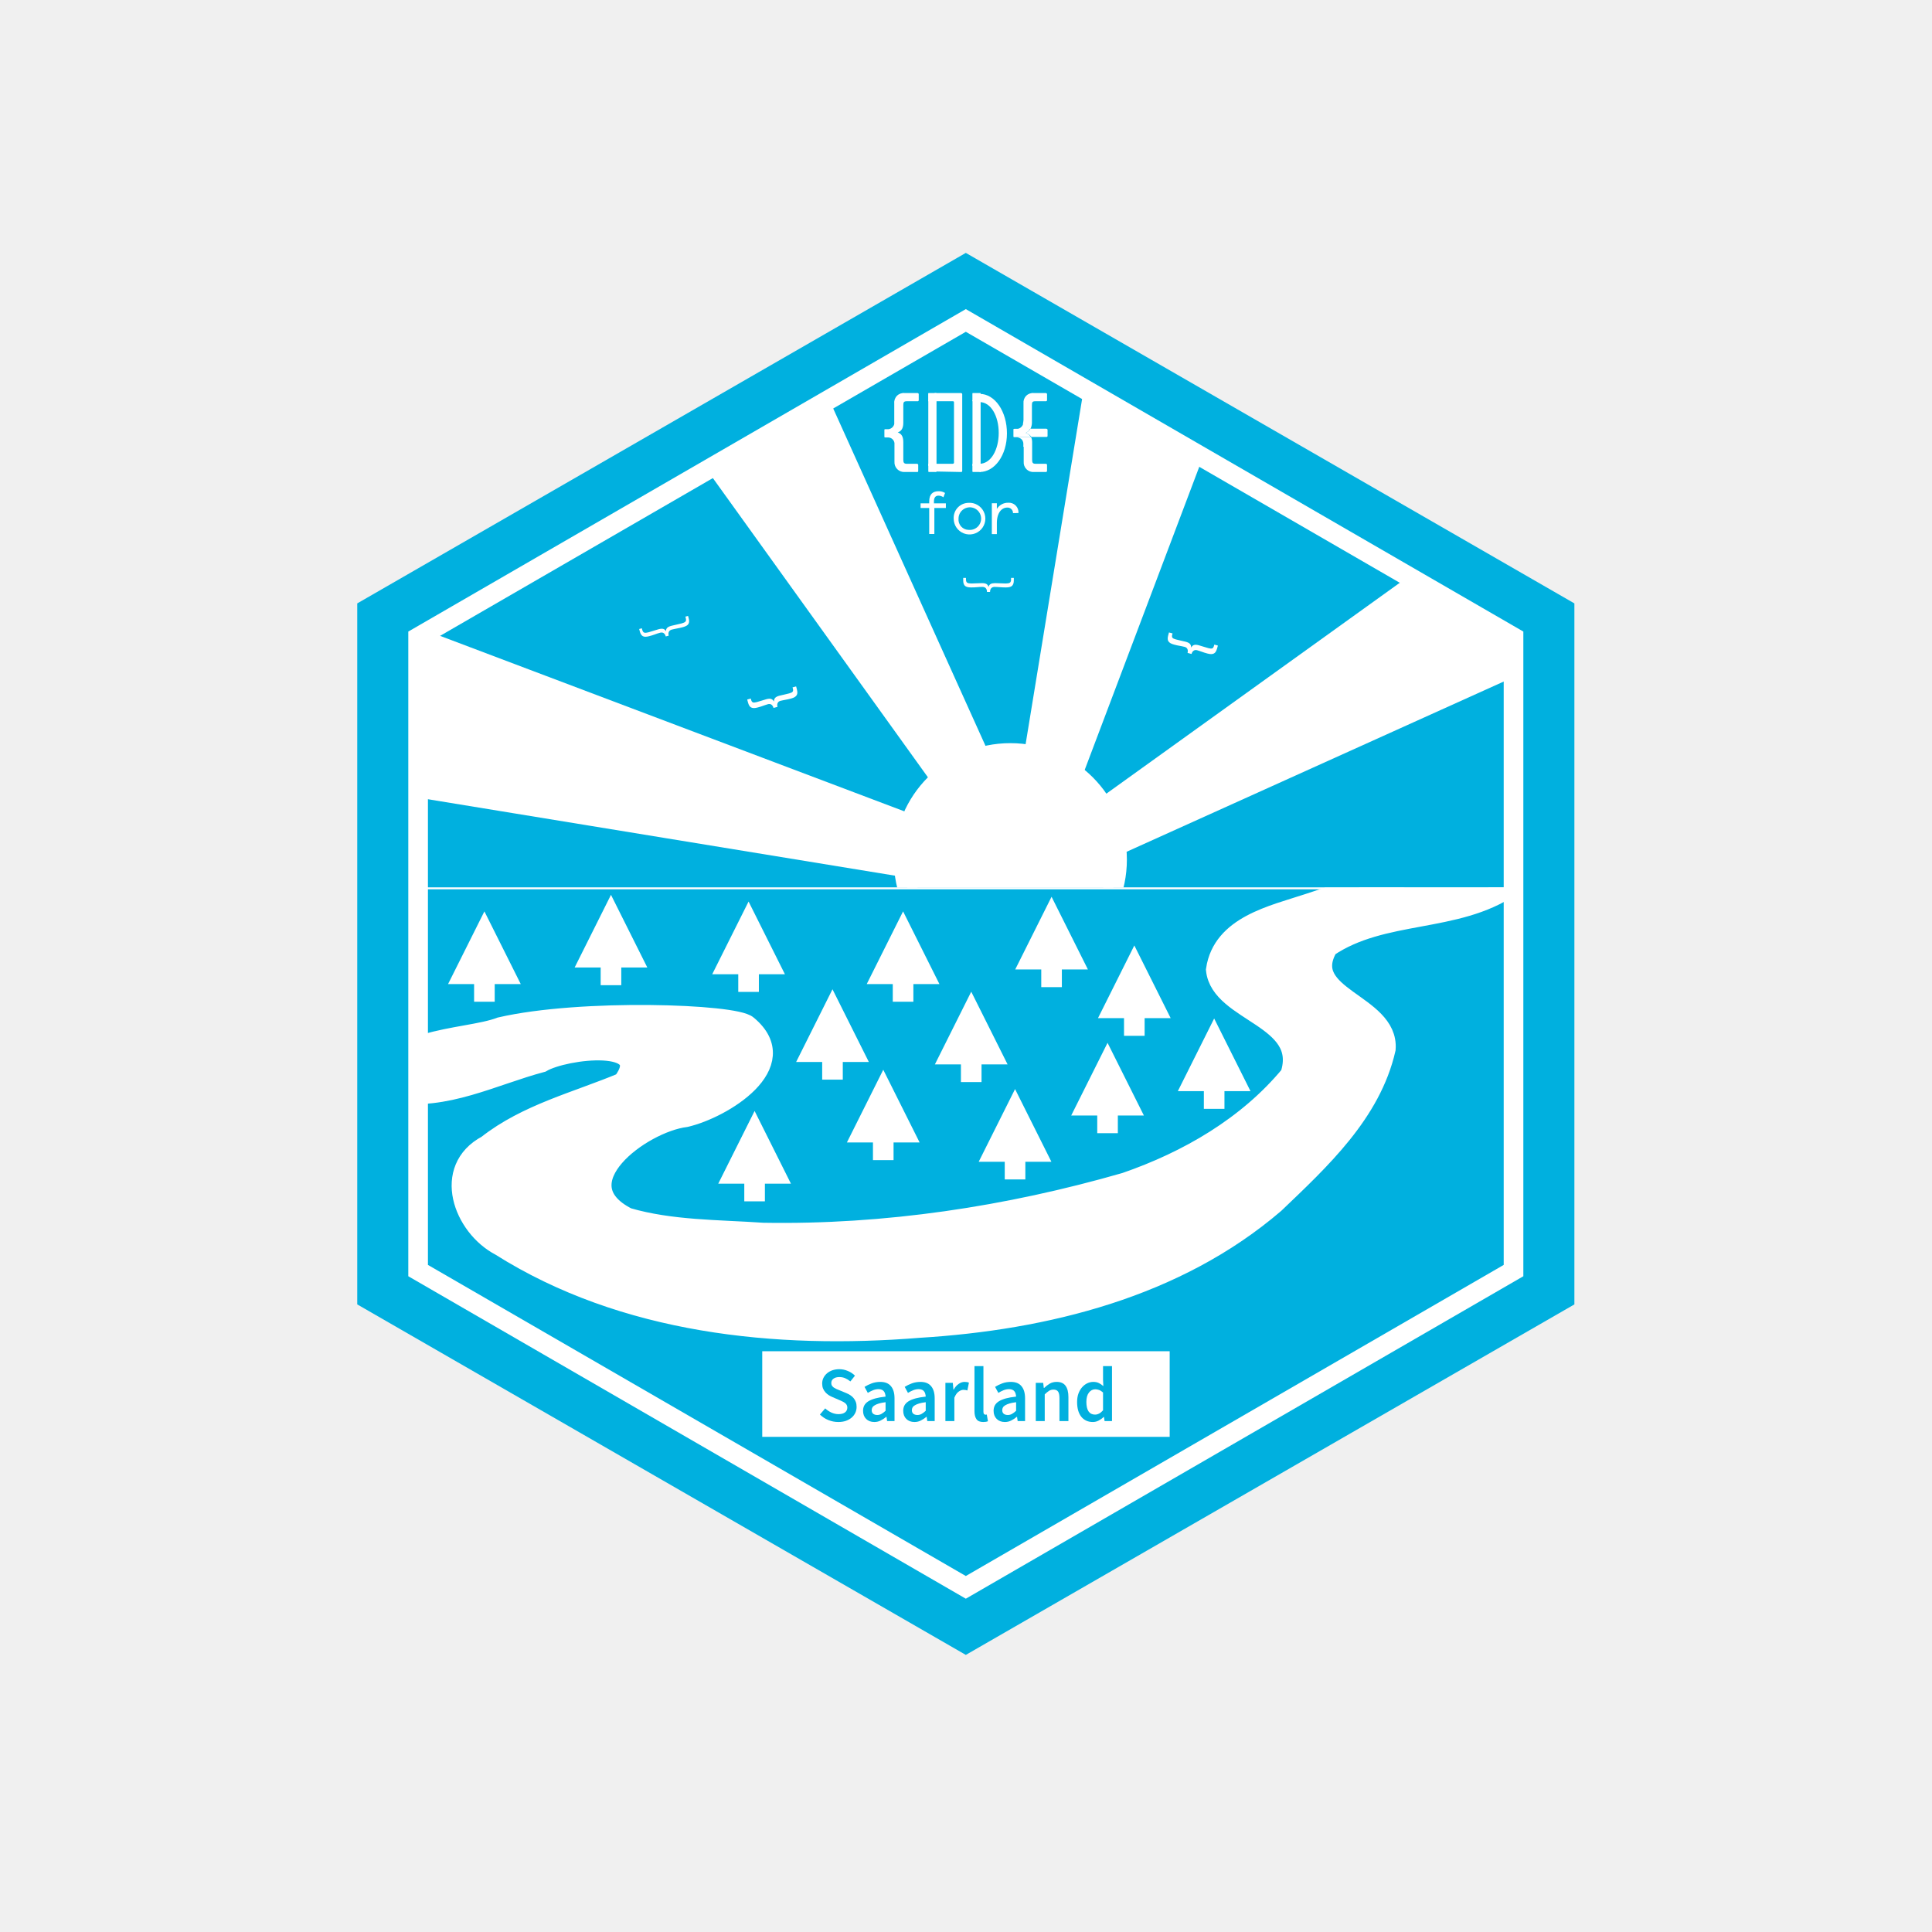
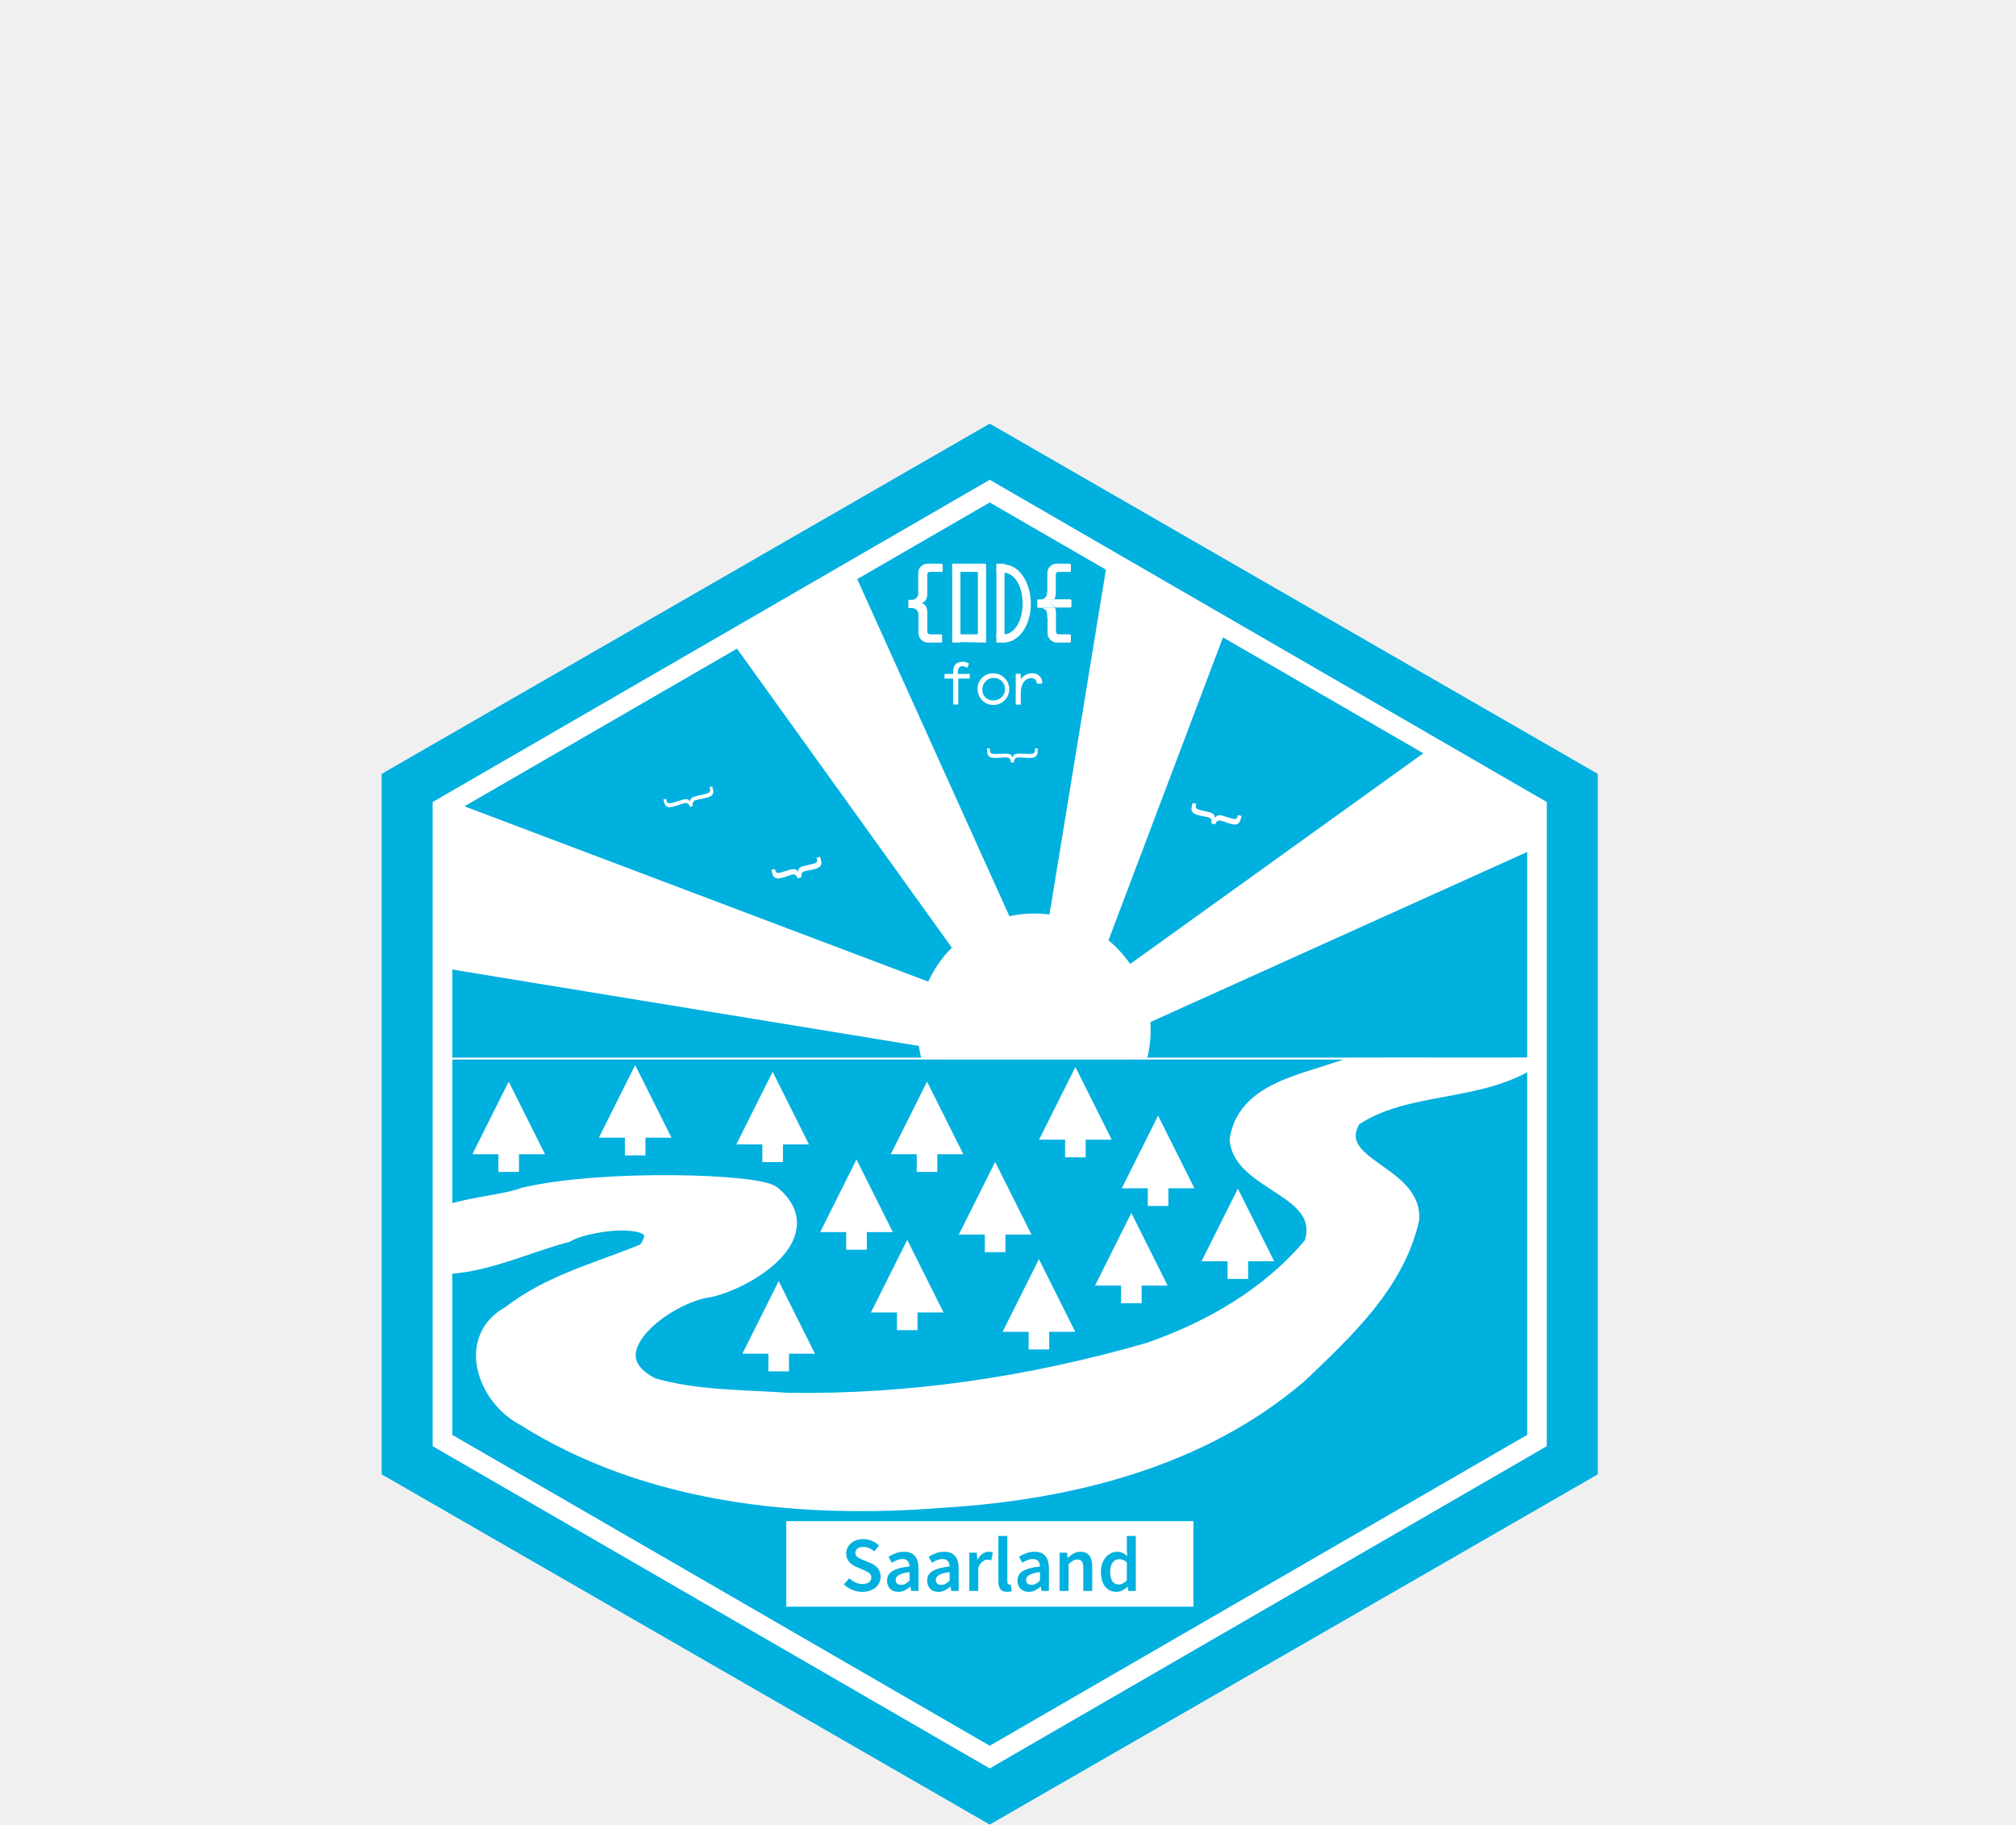
- <svg xmlns="http://www.w3.org/2000/svg" id="svg4029" viewBox="0 0 198.43 198.43" version="1.1" data-name="Ebene 1" height="52.5mm" width="52.5mm">
+ <svg xmlns="http://www.w3.org/2000/svg" id="svg4029" version="1.1" data-name="Ebene 1" viewBox="-2.54 -17.57 207.23 187.55">
  <defs id="defs3885">
    <style id="style3877">.cls-1,.cls-5,.cls-7,.cls-8,.cls-9{fill:none;}.cls-2{fill:#37a5de;}.cls-3{clip-path:url(#clip-path);}.cls-4{fill:#fff;}.cls-5,.cls-7,.cls-8,.cls-9{stroke:#fff;stroke-miterlimit:10;}.cls-5,.cls-7{stroke-width:1.91px;}.cls-6{clip-path:url(#clip-path-2);}.cls-7{stroke-linecap:round;}.cls-8{stroke-width:1.8px;}.cls-9{stroke-width:0.99px;}</style>
    <clipPath transform="translate(-8.99 -9.49)" id="clip-path">
      <rect id="rect3879" fill="none" height="155.34" width="136.35" class="cls-1" />
    </clipPath>
    <clipPath transform="translate(-8.99 -9.49)" id="clip-path-2">
      <rect id="rect3882" fill="none" height="155.34" width="136.35" class="cls-1" />
    </clipPath>
    <clipPath id="clipPath976" clipPathUnits="userSpaceOnUse">
      <rect y="75.877" x="88.921" height="15.292" width="29.522" id="rect978" style="fill:#ffffff;fill-opacity:1;stroke:#ffffff;stroke-width:0;stroke-miterlimit:4;stroke-dasharray:none;stroke-opacity:1" />
    </clipPath>
    <clipPath id="clipPath1058" transform="translate(0,-2.000048)" clipPathUnits="userSpaceOnUse">
      <rect style="fill:#000000;fill-opacity:1;stroke:#ffffff;stroke-width:0;stroke-miterlimit:4;stroke-dasharray:none;stroke-opacity:1" id="rect1060" width="62.421" height="42.276" x="105.557" y="-19.982" transform="rotate(30)" />
      <rect style="fill:#000000;fill-opacity:1;stroke:#ffffff;stroke-width:0;stroke-miterlimit:4;stroke-dasharray:none;stroke-opacity:1" id="rect1062" width="21.938" height="43.189" x="66.576" y="-155.464" transform="rotate(90)" />
      <rect style="fill:#000000;fill-opacity:1;stroke:#ffffff;stroke-width:0;stroke-miterlimit:4;stroke-dasharray:none;stroke-opacity:1" id="rect1064" width="24.063" height="49.939" x="66.684" y="-92.896" transform="rotate(90)" />
      <rect style="fill:#000000;fill-opacity:1;stroke:#ffffff;stroke-width:0;stroke-miterlimit:4;stroke-dasharray:none;stroke-opacity:1" id="rect1066" width="29.625" height="61.481" x="79.229" y="-65.342" transform="rotate(60)" />
    </clipPath>
    <clipPath id="clipPath1259" clipPathUnits="userSpaceOnUse">
      <rect style="fill:#000000;fill-opacity:1;stroke:#ffffff;stroke-width:0.023;stroke-miterlimit:4;stroke-dasharray:none;stroke-opacity:1" id="rect1261" width="112.457" height="39.33" x="42.943" y="91.167" />
      <rect style="fill:#000000;fill-opacity:1;stroke:#ffffff;stroke-width:0.02;stroke-miterlimit:4;stroke-dasharray:none;stroke-opacity:1" id="rect1263" width="70.635" height="12.875" x="53.118" y="125.678" />
    </clipPath>
  </defs>
  <g id="g4027" transform="matrix(1.056,0,0,1.056,36.69181,-39.56654)">
    <polygon style="fill:#00b0df;fill-opacity:1" id="polygon3889" points="118.38,34.09 118.38,102.27 59.19,136.36 0,102.27 0,34.09 59.19,0 " transform="translate(0,62.065)" class="cls-2" />
    <g id="g3927" clip-path="url(#clip-path)" transform="translate(0,62.065)" class="cls-3">
      <g style="fill:#ffffff" id="g3923">
        <path style="fill:#ffffff" id="path3891" d="M 66,33.26 A 0.82,0.82 0 0 0 65.52,33.1 c -0.28,0 -0.44,0.18 -0.44,0.56 v 0.19 h 1.16 v 0.45 h -1.12 v 2.53 h -0.5 V 34.3 h -0.84 v -0.45 h 0.84 v -0.18 c 0,-0.72 0.35,-1 0.92,-1 a 1.11,1.11 0 0 1 0.62,0.17 z" transform="translate(-8.99,-9.49)" class="cls-4" />
        <path style="fill:#ffffff" id="path3893" d="M 68.42,33.8 A 1.54,1.54 0 1 1 67,35.34 1.46,1.46 0 0 1 68.47,33.8 m 0,2.63 a 1.1,1.1 0 1 0 -1,-1.09 1,1 0 0 0 1,1.09" transform="translate(-8.99,-9.49)" class="cls-4" />
        <path style="fill:#ffffff" id="path3895" d="M 72.77,34.8 A 0.53,0.53 0 0 0 72.2,34.26 c -0.52,0 -1,0.49 -1,1.5 v 1.08 h -0.49 v -3 h 0.49 v 0.55 a 1.26,1.26 0 0 1 1.1,-0.6 0.93,0.93 0 0 1 1,1 z" transform="translate(-8.99,-9.49)" class="cls-4" />
        <polygon style="fill:#ffffff" id="polygon3897" points="55.54,20.72 56.07,20.72 56.22,20.72 56.34,20.72 56.34,14.33 55.54,14.33 55.54,14.43 " class="cls-4" />
        <path style="fill:#ffffff" id="path3899" d="m 67.7,30.8 c 0.06,0 0.13,0 0.13,-0.1 v -7.48 c 0,-0.05 -0.07,-0.1 -0.13,-0.1 h -2.5 c -0.05,0 -0.07,0 -0.07,0.05 v 0.65 c 0,0.05 0,0.1 0.07,0.1 h 1.7 c 0.06,0 0.13,0 0.13,0.1 v 5.88 c 0,0.06 -0.07,0.1 -0.13,0.1 h -1.7 -0.07 v 0.65 c 0,0.05 0,0.1 0.07,0.1 z" transform="translate(-8.99,-9.49)" class="cls-4" />
        <polygon style="fill:#ffffff" id="polygon3901" points="60.51,20.72 60.63,20.72 60.63,14.33 59.84,14.33 59.84,14.43 59.84,20.72 " class="cls-4" />
        <path style="fill:#ffffff" id="path3903" d="M 69.52,30.8 V 30 c 1.1,0 1.86,-1.36 1.86,-3 0,-1.64 -0.76,-3 -1.86,-3 v -0.8 c 1.5,0 2.66,1.72 2.66,3.84 0,2.12 -1.18,3.76 -2.66,3.76" transform="translate(-8.99,-9.49)" class="cls-4" />
        <path style="fill:#ffffff" id="path3905" d="m 61.24,28.35 v 1.45 a 0.94,0.94 0 0 0 1,1 h 1.24 c 0,0 0.07,0 0.07,-0.1 v -0.6 c 0,-0.05 -0.07,-0.1 -0.12,-0.1 h -1 C 62.17,30 62.1,29.89 62.1,29.6 v -1.72 c 0,-0.6 -0.24,-0.82 -0.54,-0.93 0.3,-0.11 0.54,-0.33 0.54,-0.93 V 24.3 c 0,-0.29 0.06,-0.38 0.33,-0.38 h 1.1 a 0.1,0.1 0 0 0 0.07,-0.1 v -0.6 c 0,-0.05 -0.07,-0.1 -0.12,-0.1 h -1.26 a 0.92,0.92 0 0 0 -1,1 v 1.62 0.4 a 0.67,0.67 0 0 1 -0.57,0.5 h -0.31 c -0.06,0 -0.08,0 -0.08,0.1 v 0.6 c 0,0.06 0,0.1 0.08,0.1 h 0.28 a 0.63,0.63 0 0 1 0.62,0.54 v 0.39" transform="translate(-8.99,-9.49)" class="cls-4" />
        <path style="fill:#ffffff" id="path3907" d="m 65.2,23.12 h -0.6 c -0.06,0 -0.08,0 -0.08,0.1 v 0.7 h 0.8 v -0.8 z" transform="translate(-8.99,-9.49)" class="cls-4" />
        <path style="fill:#ffffff" id="path3909" d="m 64.53,30.1 v 0.6 c 0,0.05 0,0.1 0.07,0.1 h 0.72 V 30 h -0.8 z" transform="translate(-8.99,-9.49)" class="cls-4" />
        <path style="fill:#ffffff" id="path3911" d="m 69.49,23.12 h -0.6 c -0.06,0 -0.07,0 -0.07,0.1 v 0.7 h 0.8 v -0.8 z" transform="translate(-8.99,-9.49)" class="cls-4" />
        <path style="fill:#ffffff" id="path3913" d="m 68.82,30.1 v 0.6 c 0,0.05 0,0.1 0.07,0.1 h 0.73 V 30 h -0.8 z" transform="translate(-8.99,-9.49)" class="cls-4" />
        <path style="fill:#ffffff" id="path3915" d="m 73.81,28.35 v 1.45 a 0.93,0.93 0 0 0 1,1 H 76 a 0.12,0.12 0 0 0 0.08,-0.1 v -0.6 c 0,-0.05 -0.07,-0.1 -0.13,-0.1 h -1 c -0.26,0 -0.32,-0.11 -0.32,-0.4 v -1.72 a 1.17,1.17 0 0 0 -0.1,-0.47 h -1.36 c 0.37,0.1 0.53,0.23 0.6,0.55 a 2.33,2.33 0 0 1 0,0.38" transform="translate(-8.99,-9.49)" class="cls-4" />
        <path style="fill:#ffffff" id="path3917" d="m 73.76,26.12 a 0.73,0.73 0 0 1 -0.56,0.5 h 1.26 a 1.41,1.41 0 0 0 0.15,-0.6 V 24.3 c 0,-0.29 0.05,-0.38 0.32,-0.38 H 76 a 0.11,0.11 0 0 0 0.08,-0.1 v -0.6 c 0,-0.05 -0.08,-0.1 -0.13,-0.1 h -1.16 a 0.92,0.92 0 0 0 -1,1 v 1.62 a 2.77,2.77 0 0 1 -0.06,0.4" transform="translate(-8.99,-9.49)" class="cls-4" />
        <path style="fill:#ffffff" id="path3919" d="m 74,27 a 1.11,1.11 0 0 1 0.56,0.39 H 76 c 0.06,0 0.13,0 0.13,-0.1 v -0.6 c 0,-0.05 -0.08,-0.1 -0.13,-0.1 H 74.46 A 1,1 0 0 1 74,27" transform="translate(-8.99,-9.49)" class="cls-4" />
        <path style="fill:#ffffff" id="path3921" d="m 72.88,26.61 c -0.06,0 -0.07,0 -0.07,0.1 v 0.6 c 0,0.05 0,0.1 0.07,0.1 h 1.63 A 0.87,0.87 0 0 0 74,27 0.79,0.79 0 0 0 74.42,26.6 h -1.54 z" transform="translate(-8.99,-9.49)" class="cls-4" />
      </g>
      <polygon style="fill:none;stroke:#ffffff;stroke-width:1.91px;stroke-miterlimit:10" id="polygon3925" stroke-miterlimit="10" points="5.92,37.38 59.19,6.57 112.46,37.38 112.46,98.98 59.19,129.79 5.92,98.98 " class="cls-5" />
    </g>
    <g id="g4025" clip-path="url(#clip-path-2)" transform="translate(0,62.065)" class="cls-6">
      <g style="fill:none;stroke:#ffffff;stroke-miterlimit:10" id="g3943" stroke-miterlimit="10">
        <g style="stroke-width:1.91px" id="g3939">
          <line style="fill:none;stroke:#ffffff;stroke-width:1.91px;stroke-miterlimit:10" id="line3937" y2="94.12" y1="94.12" x2="35.8" x1="35.8" class="cls-5" />
        </g>
      </g>
      <g style="fill:#ffffff" id="g3985">
        <path style="fill:#ffffff" id="path3951" d="M 94.48,123.73 H 94.26" transform="translate(-8.99,-9.49)" class="cls-4" />
        <path style="fill:#ffffff" id="path3959" d="M 65.69,75.7 H 58.25" transform="translate(-8.99,-9.49)" class="cls-4" />
      </g>
      <g style="fill:#37a5de" id="g4023" />
    </g>
  </g>
  <path id="path49" d="M 42.955,91.238 H 155.323" style="fill:#ffffff;fill-opacity:1;stroke:#ffffff;stroke-width:0.2;stroke-linecap:butt;stroke-linejoin:miter;stroke-miterlimit:4;stroke-dasharray:none;stroke-opacity:1" />
  <g transform="rotate(-75,56.84947,106.4703)" id="g860" />
  <g id="g878" transform="rotate(-30,-16.14345,84.35775)" />
  <g transform="rotate(15,324.2884,187.4886)" id="g882" />
  <g transform="translate(0,1.799942)" clip-path="url(#clipPath1058)" id="g896">
    <path transform="rotate(-75,56.84947,106.4703)" id="rect856" d="M 76.288,41.859 H 97.533 L 86.911,148.192 Z" style="fill:#ffffff;fill-opacity:1;stroke:#ffffff;stroke-width:4.018;stroke-miterlimit:4;stroke-dasharray:none;stroke-opacity:1" />
    <path transform="rotate(-30,-16.14345,84.35775)" style="fill:#ffffff;fill-opacity:1;stroke:#ffffff;stroke-width:4.018;stroke-miterlimit:4;stroke-dasharray:none;stroke-opacity:1" d="M 76.288,41.859 H 97.533 L 86.911,148.192 Z" id="path876" />
    <path transform="rotate(15,324.2884,187.4886)" id="path880" d="M 76.288,41.859 H 97.533 L 86.911,148.192 Z" style="fill:#ffffff;fill-opacity:1;stroke:#ffffff;stroke-width:4.018;stroke-miterlimit:4;stroke-dasharray:none;stroke-opacity:1" />
    <g transform="rotate(60,148.0679,134.1041)" id="g886">
      <path style="fill:#ffffff;fill-opacity:1;stroke:#ffffff;stroke-width:4.018;stroke-miterlimit:4;stroke-dasharray:none;stroke-opacity:1" d="M 76.288,41.859 H 97.533 L 86.911,148.192 Z" id="path884" />
    </g>
  </g>
  <circle clip-path="url(#clipPath976)" r="10.96" cy="88.295" cx="103.77" id="path900" style="fill:#ffffff;fill-opacity:1;stroke:#ffffff;stroke-width:2.017;stroke-miterlimit:4;stroke-dasharray:none;stroke-opacity:1" />
  <path id="path1218-4" d="m 155.161,91.034 c -5.614,3.833 -13.134,2.44 -18.755,6.256 -2.987,5.131 6.282,5.734 5.929,10.444 -1.5,6.582 -6.717,11.387 -11.414,15.878 -10.091,8.661 -23.526,11.991 -36.529,12.784 -14.668,1.187 -30.312,-0.4 -42.998,-8.408 -3.856,-2.009 -5.997,-7.939 -1.378,-10.389 4.076,-3.214 9.212,-4.46 13.917,-6.431 3.441,-4.551 -5.905,-3.445 -8.289,-2.045 -4.986,1.325 -9.923,3.991 -15.23,3.099 -2.18,-5.776 7.396,-5.354 10.98,-6.741 8.313,-1.922 24.113,-1.356 25.39,-0.177 4.84,4.036 -2.556,8.572 -6.368,9.449 -4.561,0.567 -12.902,6.788 -5.962,10.297 4.48,1.301 9.261,1.225 13.898,1.543 12.572,0.223 25.169,-1.68 37.233,-5.156 6.415,-2.215 12.545,-5.762 16.916,-11.04 1.917,-5.894 -7.179,-6.369 -7.631,-10.798 0.676,-4.544 5.856,-5.602 9.518,-6.817 6.513,-2.171 13.801,-4.251 20.545,-2.133 0.131,0.088 0.15,0.258 0.228,0.386 z" clip-path="url(#clipPath1259)" style="fill:#ffffff;fill-opacity:1;stroke:#ffffff;stroke-width:2.017;stroke-linecap:butt;stroke-linejoin:miter;stroke-miterlimit:4;stroke-dasharray:none;stroke-opacity:1" />
  <g transform="matrix(0.5529097,0,0,0.5529097,40.6008,57.45168)" id="g6904" />
  <g id="g8208" transform="translate(-4.5100584e-7,6.188014)">
    <rect id="rect6784" height="8.793" width="41.847" y="132.594" x="78.287" class="cls-4" style="fill:#ffffff;stroke-width:0.548" />
    <g id="text6908" style="font-style:normal;font-weight:normal;font-size:8px;line-height:1.25;font-family:sans-serif;letter-spacing:0px;word-spacing:0px;fill:#37a5de;fill-opacity:1;stroke:none;stroke-width:1" aria-label="Saarland">
      <path id="path4027" style="font-style:normal;font-variant:normal;font-weight:600;font-stretch:normal;font-size:8px;font-family:'Source Sans Pro';-inkscape-font-specification:'Source Sans Pro Semi-Bold';fill:#00b0df;fill-opacity:1;stroke-width:1" d="m 86.099,139.862 q -0.528,0 -1.024,-0.2 -0.488,-0.2 -0.864,-0.568 l 0.544,-0.632 q 0.28,0.264 0.64,0.432 0.36,0.16 0.72,0.16 0.448,0 0.68,-0.184 0.232,-0.184 0.232,-0.488 0,-0.16 -0.064,-0.272 -0.056,-0.112 -0.168,-0.192 -0.104,-0.088 -0.256,-0.16 -0.144,-0.072 -0.32,-0.144 l -0.72,-0.312 q -0.192,-0.08 -0.384,-0.2 -0.184,-0.12 -0.336,-0.288 -0.152,-0.168 -0.248,-0.392 -0.088,-0.224 -0.088,-0.512 0,-0.312 0.128,-0.576 0.136,-0.272 0.368,-0.472 0.232,-0.2 0.552,-0.312 0.328,-0.112 0.712,-0.112 0.456,0 0.88,0.184 0.424,0.176 0.728,0.48 l -0.472,0.592 q -0.256,-0.208 -0.528,-0.328 -0.272,-0.12 -0.608,-0.12 -0.376,0 -0.6,0.168 -0.224,0.16 -0.224,0.448 0,0.152 0.064,0.264 0.072,0.104 0.184,0.192 0.12,0.08 0.272,0.152 0.152,0.064 0.312,0.128 l 0.712,0.296 q 0.232,0.096 0.424,0.224 0.192,0.128 0.328,0.296 0.144,0.168 0.224,0.392 0.08,0.216 0.08,0.504 0,0.32 -0.128,0.6 -0.128,0.28 -0.376,0.496 -0.24,0.208 -0.592,0.336 -0.344,0.12 -0.784,0.12 z" />
      <path id="path4029" style="font-style:normal;font-variant:normal;font-weight:600;font-stretch:normal;font-size:8px;font-family:'Source Sans Pro';-inkscape-font-specification:'Source Sans Pro Semi-Bold';fill:#00b0df;fill-opacity:1;stroke-width:1" d="m 89.802,139.862 q -0.52,0 -0.84,-0.312 -0.32,-0.32 -0.32,-0.84 0,-0.312 0.128,-0.552 0.136,-0.248 0.416,-0.424 0.288,-0.176 0.72,-0.296 0.44,-0.12 1.048,-0.184 -0.008,-0.152 -0.048,-0.288 -0.032,-0.144 -0.12,-0.248 -0.08,-0.112 -0.216,-0.168 -0.136,-0.064 -0.336,-0.064 -0.288,0 -0.568,0.112 -0.272,0.112 -0.536,0.272 l -0.336,-0.616 q 0.328,-0.208 0.736,-0.36 0.408,-0.152 0.88,-0.152 0.736,0 1.096,0.44 0.368,0.432 0.368,1.256 v 2.328 h -0.76 l -0.064,-0.432 h -0.032 q -0.264,0.224 -0.568,0.376 -0.296,0.152 -0.648,0.152 z m 0.296,-0.72 q 0.24,0 0.432,-0.112 0.2,-0.112 0.424,-0.32 v -0.88 q -0.4,0.048 -0.672,0.128 -0.272,0.08 -0.44,0.184 -0.168,0.096 -0.24,0.224 -0.072,0.128 -0.072,0.272 0,0.264 0.16,0.384 0.16,0.12 0.408,0.12 z" />
      <path id="path4031" style="font-style:normal;font-variant:normal;font-weight:600;font-stretch:normal;font-size:8px;font-family:'Source Sans Pro';-inkscape-font-specification:'Source Sans Pro Semi-Bold';fill:#00b0df;fill-opacity:1;stroke-width:1" d="m 93.927,139.862 q -0.52,0 -0.84,-0.312 -0.32,-0.32 -0.32,-0.84 0,-0.312 0.128,-0.552 0.136,-0.248 0.416,-0.424 0.288,-0.176 0.72,-0.296 0.44,-0.12 1.048,-0.184 -0.008,-0.152 -0.048,-0.288 -0.032,-0.144 -0.12,-0.248 -0.08,-0.112 -0.216,-0.168 -0.136,-0.064 -0.336,-0.064 -0.288,0 -0.568,0.112 -0.272,0.112 -0.536,0.272 l -0.336,-0.616 q 0.328,-0.208 0.736,-0.36 0.408,-0.152 0.88,-0.152 0.736,0 1.096,0.44 0.368,0.432 0.368,1.256 v 2.328 h -0.76 l -0.064,-0.432 h -0.032 q -0.264,0.224 -0.568,0.376 -0.296,0.152 -0.648,0.152 z m 0.296,-0.72 q 0.24,0 0.432,-0.112 0.2,-0.112 0.424,-0.32 v -0.88 q -0.4,0.048 -0.672,0.128 -0.272,0.08 -0.44,0.184 -0.168,0.096 -0.24,0.224 -0.072,0.128 -0.072,0.272 0,0.264 0.16,0.384 0.16,0.12 0.408,0.12 z" />
      <path id="path4033" style="font-style:normal;font-variant:normal;font-weight:600;font-stretch:normal;font-size:8px;font-family:'Source Sans Pro';-inkscape-font-specification:'Source Sans Pro Semi-Bold';fill:#00b0df;fill-opacity:1;stroke-width:1" d="m 97.1,135.838 h 0.76 l 0.064,0.696 h 0.032 q 0.208,-0.384 0.504,-0.584 0.296,-0.208 0.608,-0.208 0.28,0 0.448,0.08 l -0.16,0.8 q -0.104,-0.032 -0.192,-0.048 -0.088,-0.016 -0.216,-0.016 -0.232,0 -0.488,0.184 -0.256,0.176 -0.44,0.624 v 2.4 h -0.92 z" />
      <path id="path4035" style="font-style:normal;font-variant:normal;font-weight:600;font-stretch:normal;font-size:8px;font-family:'Source Sans Pro';-inkscape-font-specification:'Source Sans Pro Semi-Bold';fill:#00b0df;fill-opacity:1;stroke-width:1" d="m 100.981,139.862 q -0.496,0 -0.696,-0.296 -0.2,-0.296 -0.2,-0.808 v -4.64 h 0.92 v 4.688 q 0,0.168 0.064,0.24 0.064,0.064 0.136,0.064 0.032,0 0.056,0 0.032,0 0.088,-0.016 l 0.12,0.688 q -0.184,0.08 -0.488,0.08 z" />
      <path id="path4037" style="font-style:normal;font-variant:normal;font-weight:600;font-stretch:normal;font-size:8px;font-family:'Source Sans Pro';-inkscape-font-specification:'Source Sans Pro Semi-Bold';fill:#00b0df;fill-opacity:1;stroke-width:1" d="m 103.209,139.862 q -0.52,0 -0.84,-0.312 -0.32,-0.32 -0.32,-0.84 0,-0.312 0.128,-0.552 0.136,-0.248 0.416,-0.424 0.288,-0.176 0.72,-0.296 0.44,-0.12 1.048,-0.184 -0.008,-0.152 -0.048,-0.288 -0.032,-0.144 -0.12,-0.248 -0.08,-0.112 -0.216,-0.168 -0.136,-0.064 -0.336,-0.064 -0.288,0 -0.568,0.112 -0.272,0.112 -0.536,0.272 l -0.336,-0.616 q 0.328,-0.208 0.736,-0.36 0.408,-0.152 0.88,-0.152 0.736,0 1.096,0.44 0.368,0.432 0.368,1.256 v 2.328 h -0.76 l -0.064,-0.432 h -0.032 q -0.264,0.224 -0.568,0.376 -0.296,0.152 -0.648,0.152 z m 0.296,-0.72 q 0.24,0 0.432,-0.112 0.2,-0.112 0.424,-0.32 v -0.88 q -0.4,0.048 -0.672,0.128 -0.272,0.08 -0.44,0.184 -0.168,0.096 -0.24,0.224 -0.072,0.128 -0.072,0.272 0,0.264 0.16,0.384 0.16,0.12 0.408,0.12 z" />
      <path id="path4039" style="font-style:normal;font-variant:normal;font-weight:600;font-stretch:normal;font-size:8px;font-family:'Source Sans Pro';-inkscape-font-specification:'Source Sans Pro Semi-Bold';fill:#00b0df;fill-opacity:1;stroke-width:1" d="m 106.382,135.838 h 0.76 l 0.064,0.528 h 0.032 q 0.264,-0.256 0.568,-0.44 0.312,-0.184 0.72,-0.184 0.632,0 0.92,0.408 0.288,0.4 0.288,1.152 v 2.464 H 108.814 v -2.344 q 0,-0.488 -0.144,-0.688 -0.144,-0.2 -0.472,-0.2 -0.256,0 -0.456,0.128 -0.192,0.12 -0.44,0.36 v 2.744 h -0.92 z" />
      <path id="path4041" style="font-style:normal;font-variant:normal;font-weight:600;font-stretch:normal;font-size:8px;font-family:'Source Sans Pro';-inkscape-font-specification:'Source Sans Pro Semi-Bold';fill:#00b0df;fill-opacity:1;stroke-width:1" d="m 112.242,139.862 q -0.744,0 -1.184,-0.536 -0.432,-0.544 -0.432,-1.52 0,-0.48 0.136,-0.864 0.144,-0.384 0.376,-0.648 0.232,-0.264 0.528,-0.408 0.304,-0.144 0.624,-0.144 0.336,0 0.568,0.12 0.232,0.112 0.464,0.312 l -0.032,-0.632 v -1.424 h 0.92 v 5.648 h -0.76 l -0.064,-0.424 h -0.032 q -0.216,0.216 -0.504,0.368 -0.288,0.152 -0.608,0.152 z m 0.224,-0.76 q 0.44,0 0.824,-0.44 v -1.832 q -0.208,-0.184 -0.408,-0.256 -0.192,-0.072 -0.392,-0.072 -0.384,0 -0.648,0.336 -0.264,0.336 -0.264,0.96 0,0.64 0.224,0.976 0.232,0.328 0.664,0.328 z" />
    </g>
  </g>
  <g id="text10260" style="font-style:normal;font-weight:normal;font-size:6.045px;line-height:1.25;font-family:sans-serif;letter-spacing:0px;word-spacing:0px;fill:#ffffff;fill-opacity:1;stroke:none;stroke-width:0.567" transform="rotate(-105,117.573,11.99001)" aria-label="{">
    <path id="path4044" style="font-style:normal;font-variant:normal;font-weight:normal;font-stretch:normal;font-family:'Source Sans Pro';-inkscape-font-specification:'Source Sans Pro';fill:#ffffff;fill-opacity:1;stroke-width:0.567" d="m 79.92,-46.588 q -0.357,0 -0.532,-0.169 -0.175,-0.169 -0.175,-0.635 0,-0.163 0.006,-0.308 0.012,-0.151 0.018,-0.29 0.012,-0.139 0.018,-0.278 0.012,-0.139 0.012,-0.29 0,-0.091 -0.024,-0.169 -0.024,-0.085 -0.085,-0.151 -0.054,-0.066 -0.157,-0.109 -0.103,-0.042 -0.254,-0.042 v -0.314 q 0.151,0 0.254,-0.042 0.103,-0.042 0.157,-0.103 0.06,-0.066 0.085,-0.151 0.024,-0.085 0.024,-0.169 0,-0.308 -0.03,-0.574 -0.024,-0.266 -0.024,-0.598 0,-0.465 0.175,-0.635 0.175,-0.169 0.532,-0.169 h 0.272 v 0.284 H 80.028 q -0.248,0 -0.332,0.127 -0.079,0.127 -0.079,0.423 0,0.278 0.018,0.532 0.018,0.254 0.018,0.562 0,0.296 -0.085,0.453 -0.085,0.151 -0.278,0.206 v 0.024 q 0.193,0.054 0.278,0.212 0.085,0.157 0.085,0.447 0,0.308 -0.018,0.562 -0.018,0.254 -0.018,0.532 0,0.296 0.079,0.423 0.085,0.127 0.332,0.127 h 0.163 v 0.284 h -0.272 z" />
  </g>
  <g id="text10260-5" style="font-style:normal;font-weight:normal;font-size:6.045px;line-height:1.25;font-family:sans-serif;letter-spacing:0px;word-spacing:0px;fill:#ffffff;fill-opacity:1;stroke:none;stroke-width:0.567" transform="rotate(-75,208.6083,-93.58365)" aria-label="{">
    <path id="path4053" style="font-style:normal;font-variant:normal;font-weight:600;font-stretch:normal;font-family:'Source Sans Pro';-inkscape-font-specification:'Source Sans Pro Semi-Bold';fill:#ffffff;fill-opacity:1;stroke-width:0.567" d="m 32.226,-132.883 q -0.193,0 -0.332,-0.042 -0.139,-0.036 -0.23,-0.133 -0.091,-0.097 -0.139,-0.26 -0.042,-0.157 -0.042,-0.399 0,-0.163 0.006,-0.296 0.012,-0.139 0.018,-0.266 0.012,-0.127 0.018,-0.254 0.012,-0.133 0.012,-0.278 0,-0.085 -0.024,-0.163 -0.024,-0.085 -0.085,-0.145 -0.06,-0.067 -0.163,-0.109 -0.097,-0.042 -0.248,-0.042 v -0.423 q 0.151,0 0.248,-0.042 0.103,-0.042 0.163,-0.103 0.06,-0.067 0.085,-0.145 0.024,-0.079 0.024,-0.163 0,-0.151 -0.012,-0.278 -0.006,-0.133 -0.018,-0.26 -0.006,-0.127 -0.018,-0.26 -0.006,-0.139 -0.006,-0.302 0,-0.242 0.042,-0.399 0.048,-0.163 0.139,-0.26 0.091,-0.097 0.23,-0.133 0.139,-0.042 0.332,-0.042 h 0.326 v 0.381 h -0.139 q -0.218,0 -0.296,0.109 -0.073,0.103 -0.073,0.375 0,0.26 0.012,0.508 0.018,0.242 0.018,0.532 0,0.326 -0.097,0.478 -0.097,0.151 -0.308,0.206 v 0.024 q 0.212,0.054 0.308,0.212 0.097,0.151 0.097,0.471 0,0.29 -0.018,0.538 -0.012,0.242 -0.012,0.502 0,0.272 0.073,0.375 0.079,0.109 0.296,0.109 h 0.139 v 0.381 h -0.326 z" />
  </g>
  <g id="text10260-4" style="font-style:normal;font-weight:normal;font-size:6.045px;line-height:1.25;font-family:sans-serif;letter-spacing:0px;word-spacing:0px;fill:#ffffff;fill-opacity:1;stroke:none;stroke-width:0.567" transform="rotate(-90,161.6022,-41.45)" aria-label="{">
    <path id="path4050" style="font-style:normal;font-variant:normal;font-weight:normal;font-stretch:normal;font-family:'Source Sans Pro';-inkscape-font-specification:'Source Sans Pro';fill:#ffffff;fill-opacity:1;stroke-width:0.567" d="m 60.526,-98.927 q -0.357,0 -0.532,-0.169 -0.175,-0.169 -0.175,-0.635 0,-0.163 0.006,-0.308 0.012,-0.151 0.018,-0.29 0.012,-0.139 0.018,-0.278 0.012,-0.139 0.012,-0.29 0,-0.091 -0.024,-0.169 -0.024,-0.085 -0.085,-0.151 -0.054,-0.067 -0.157,-0.109 -0.103,-0.042 -0.254,-0.042 v -0.314 q 0.151,0 0.254,-0.042 0.103,-0.042 0.157,-0.103 0.06,-0.067 0.085,-0.151 0.024,-0.085 0.024,-0.169 0,-0.308 -0.03,-0.574 -0.024,-0.266 -0.024,-0.598 0,-0.465 0.175,-0.635 0.175,-0.169 0.532,-0.169 h 0.272 v 0.284 h -0.163 q -0.248,0 -0.332,0.127 -0.079,0.127 -0.079,0.423 0,0.278 0.018,0.532 0.018,0.254 0.018,0.562 0,0.296 -0.085,0.453 -0.085,0.151 -0.278,0.206 v 0.024 q 0.193,0.054 0.278,0.212 0.085,0.157 0.085,0.447 0,0.308 -0.018,0.562 -0.018,0.254 -0.018,0.532 0,0.296 0.079,0.423 0.085,0.127 0.332,0.127 h 0.163 v 0.284 h -0.272 z" />
  </g>
  <g id="text10260-7" style="font-style:normal;font-weight:normal;font-size:6.045px;line-height:1.25;font-family:sans-serif;letter-spacing:0px;word-spacing:0px;fill:#ffffff;fill-opacity:1;stroke:none;stroke-width:0.567" transform="rotate(-105,134.2678,10.75037)" aria-label="{">
    <path id="path4047" style="font-style:normal;font-variant:normal;font-weight:600;font-stretch:normal;font-family:'Source Sans Pro';-inkscape-font-specification:'Source Sans Pro Semi-Bold';fill:#ffffff;fill-opacity:1;stroke-width:0.567" d="m 89.817,-55.43 q -0.193,0 -0.332,-0.042 -0.139,-0.036 -0.23,-0.133 -0.091,-0.097 -0.139,-0.26 -0.042,-0.157 -0.042,-0.399 0,-0.163 0.006,-0.296 0.012,-0.139 0.018,-0.266 0.012,-0.127 0.018,-0.254 0.012,-0.133 0.012,-0.278 0,-0.085 -0.024,-0.163 -0.024,-0.085 -0.085,-0.145 -0.06,-0.066 -0.163,-0.109 -0.097,-0.042 -0.248,-0.042 v -0.423 q 0.151,0 0.248,-0.042 0.103,-0.042 0.163,-0.103 0.06,-0.066 0.085,-0.145 0.024,-0.079 0.024,-0.163 0,-0.151 -0.012,-0.278 -0.006,-0.133 -0.018,-0.26 -0.006,-0.127 -0.018,-0.26 -0.006,-0.139 -0.006,-0.302 0,-0.242 0.042,-0.399 0.048,-0.163 0.139,-0.26 0.091,-0.097 0.23,-0.133 0.139,-0.042 0.332,-0.042 h 0.326 v 0.381 h -0.139 q -0.218,0 -0.296,0.109 -0.073,0.103 -0.073,0.375 0,0.26 0.012,0.508 0.018,0.242 0.018,0.532 0,0.326 -0.097,0.478 -0.097,0.151 -0.308,0.206 v 0.024 q 0.212,0.054 0.308,0.212 0.097,0.151 0.097,0.471 0,0.29 -0.018,0.538 -0.012,0.242 -0.012,0.502 0,0.272 0.073,0.375 0.079,0.109 0.296,0.109 h 0.139 v 0.381 h -0.326 z" />
  </g>
  <g id="g10233-10" transform="matrix(0.756509,0,0,0.756509,-17.51161,5.535229)">
    <path style="fill:#ffffff;fill-opacity:1;stroke:#000000;stroke-width:0.183;stroke-miterlimit:4;stroke-dasharray:none;stroke-opacity:0" d="m 145.754,116.416 4.934,9.868 h -9.868 z" id="rect10106-6-2-4" />
    <path style="fill:#ffffff;fill-opacity:1;stroke:#000000;stroke-width:0.052;stroke-miterlimit:4;stroke-dasharray:none;stroke-opacity:0" d="m 147.152,125.887 v 2.797 h -2.797 v -2.797" id="rect10106-2-5-0-95" />
  </g>
  <g id="g10233-10-2" transform="matrix(0.756509,0,0,0.756509,-19.54689,21.80084)">
    <path style="fill:#ffffff;fill-opacity:1;stroke:#000000;stroke-width:0.183;stroke-miterlimit:4;stroke-dasharray:none;stroke-opacity:0" d="m 145.754,116.416 4.934,9.868 h -9.868 z" id="rect10106-6-2-4-1" />
    <path style="fill:#ffffff;fill-opacity:1;stroke:#000000;stroke-width:0.052;stroke-miterlimit:4;stroke-dasharray:none;stroke-opacity:0" d="m 147.152,125.887 v 2.797 h -2.797 v -2.797" id="rect10106-2-5-0-95-7" />
  </g>
  <g id="g10233-10-6" transform="matrix(0.756509,0,0,0.756509,-32.76197,26.03572)">
    <path style="fill:#ffffff;fill-opacity:1;stroke:#000000;stroke-width:0.183;stroke-miterlimit:4;stroke-dasharray:none;stroke-opacity:0" d="m 145.754,116.416 4.934,9.868 h -9.868 z" id="rect10106-6-2-4-5" />
    <path style="fill:#ffffff;fill-opacity:1;stroke:#000000;stroke-width:0.052;stroke-miterlimit:4;stroke-dasharray:none;stroke-opacity:0" d="m 147.152,125.887 v 2.797 h -2.797 v -2.797" id="rect10106-2-5-0-95-1" />
  </g>
  <g id="g10233-10-7" transform="matrix(0.756509,0,0,0.756509,-24.76178,13.53542)">
    <path style="fill:#ffffff;fill-opacity:1;stroke:#000000;stroke-width:0.183;stroke-miterlimit:4;stroke-dasharray:none;stroke-opacity:0" d="m 145.754,116.416 4.934,9.868 h -9.868 z" id="rect10106-6-2-4-6" />
    <path style="fill:#ffffff;fill-opacity:1;stroke:#000000;stroke-width:0.052;stroke-miterlimit:4;stroke-dasharray:none;stroke-opacity:0" d="m 147.152,125.887 v 2.797 h -2.797 v -2.797" id="rect10106-2-5-0-95-4" />
  </g>
  <g id="g10233-10-61" transform="matrix(0.756509,0,0,0.756509,-10.51144,13.78543)">
    <path style="fill:#ffffff;fill-opacity:1;stroke:#000000;stroke-width:0.183;stroke-miterlimit:4;stroke-dasharray:none;stroke-opacity:0" d="m 145.754,116.416 4.934,9.868 h -9.868 z" id="rect10106-6-2-4-63" />
    <path style="fill:#ffffff;fill-opacity:1;stroke:#000000;stroke-width:0.052;stroke-miterlimit:4;stroke-dasharray:none;stroke-opacity:0" d="m 147.152,125.887 v 2.797 h -2.797 v -2.797" id="rect10106-2-5-0-95-8" />
  </g>
  <g id="g10233-10-90" transform="matrix(0.756509,0,0,0.756509,-6.011328,23.78567)">
    <path style="fill:#ffffff;fill-opacity:1;stroke:#000000;stroke-width:0.183;stroke-miterlimit:4;stroke-dasharray:none;stroke-opacity:0" d="m 145.754,116.416 4.934,9.868 h -9.868 z" id="rect10106-6-2-4-9" />
    <path style="fill:#ffffff;fill-opacity:1;stroke:#000000;stroke-width:0.052;stroke-miterlimit:4;stroke-dasharray:none;stroke-opacity:0" d="m 147.152,125.887 v 2.797 h -2.797 v -2.797" id="rect10106-2-5-0-95-3" />
  </g>
  <g id="g10233-10-64" transform="matrix(0.756509,0,0,0.756509,3.488902,19.03556)">
    <path style="fill:#ffffff;fill-opacity:1;stroke:#000000;stroke-width:0.183;stroke-miterlimit:4;stroke-dasharray:none;stroke-opacity:0" d="m 145.754,116.416 4.934,9.868 h -9.868 z" id="rect10106-6-2-4-8" />
    <path style="fill:#ffffff;fill-opacity:1;stroke:#000000;stroke-width:0.052;stroke-miterlimit:4;stroke-dasharray:none;stroke-opacity:0" d="m 147.152,125.887 v 2.797 h -2.797 v -2.797" id="rect10106-2-5-0-95-24" />
  </g>
  <g id="g10233-10-23" transform="matrix(0.756509,0,0,0.756509,14.43879,16.5355)">
    <path style="fill:#ffffff;fill-opacity:1;stroke:#000000;stroke-width:0.183;stroke-miterlimit:4;stroke-dasharray:none;stroke-opacity:0" d="m 145.754,116.416 4.934,9.868 h -9.868 z" id="rect10106-6-2-4-7" />
    <path style="fill:#ffffff;fill-opacity:1;stroke:#000000;stroke-width:0.052;stroke-miterlimit:4;stroke-dasharray:none;stroke-opacity:0" d="m 147.152,125.887 v 2.797 h -2.797 v -2.797" id="rect10106-2-5-0-95-21" />
  </g>
  <g id="g10233-10-26" transform="matrix(0.756509,0,0,0.756509,6.238968,9.035314)">
    <path style="fill:#ffffff;fill-opacity:1;stroke:#000000;stroke-width:0.183;stroke-miterlimit:4;stroke-dasharray:none;stroke-opacity:0" d="m 145.754,116.416 4.934,9.868 h -9.868 z" id="rect10106-6-2-4-73" />
    <path style="fill:#ffffff;fill-opacity:1;stroke:#000000;stroke-width:0.052;stroke-miterlimit:4;stroke-dasharray:none;stroke-opacity:0" d="m 147.152,125.887 v 2.797 h -2.797 v -2.797" id="rect10106-2-5-0-95-0" />
  </g>
  <g id="g10233-10-1" transform="matrix(0.756509,0,0,0.756509,-2.261238,4.035193)">
    <path style="fill:#ffffff;fill-opacity:1;stroke:#000000;stroke-width:0.183;stroke-miterlimit:4;stroke-dasharray:none;stroke-opacity:0" d="m 145.754,116.416 4.934,9.868 h -9.868 z" id="rect10106-6-2-4-95" />
    <path style="fill:#ffffff;fill-opacity:1;stroke:#000000;stroke-width:0.052;stroke-miterlimit:4;stroke-dasharray:none;stroke-opacity:0" d="m 147.152,125.887 v 2.797 h -2.797 v -2.797" id="rect10106-2-5-0-95-83" />
  </g>
  <g id="g10233-10-98" transform="matrix(0.756509,0,0,0.756509,-60.51265,5.535229)">
    <path style="fill:#ffffff;fill-opacity:1;stroke:#000000;stroke-width:0.183;stroke-miterlimit:4;stroke-dasharray:none;stroke-opacity:0" d="m 145.754,116.416 4.934,9.868 h -9.868 z" id="rect10106-6-2-4-4" />
    <path style="fill:#ffffff;fill-opacity:1;stroke:#000000;stroke-width:0.052;stroke-miterlimit:4;stroke-dasharray:none;stroke-opacity:0" d="m 147.152,125.887 v 2.797 h -2.797 v -2.797" id="rect10106-2-5-0-95-56" />
  </g>
  <g id="g10233-10-10" transform="matrix(0.756509,0,0,0.756509,-47.51233,3.83565)">
    <path style="fill:#ffffff;fill-opacity:1;stroke:#000000;stroke-width:0.183;stroke-miterlimit:4;stroke-dasharray:none;stroke-opacity:0" d="m 145.754,116.416 4.934,9.868 h -9.868 z" id="rect10106-6-2-4-3" />
    <path style="fill:#ffffff;fill-opacity:1;stroke:#000000;stroke-width:0.052;stroke-miterlimit:4;stroke-dasharray:none;stroke-opacity:0" d="m 147.152,125.887 v 2.797 h -2.797 v -2.797" id="rect10106-2-5-0-95-38" />
  </g>
  <g id="g10233-10-4" transform="matrix(0.756509,0,0,0.756509,-33.38102,4.524667)">
    <path style="fill:#ffffff;fill-opacity:1;stroke:#000000;stroke-width:0.183;stroke-miterlimit:4;stroke-dasharray:none;stroke-opacity:0" d="m 145.754,116.416 4.934,9.868 h -9.868 z" id="rect10106-6-2-4-56" />
    <path style="fill:#ffffff;fill-opacity:1;stroke:#000000;stroke-width:0.052;stroke-miterlimit:4;stroke-dasharray:none;stroke-opacity:0" d="m 147.152,125.887 v 2.797 h -2.797 v -2.797" id="rect10106-2-5-0-95-01" />
  </g>
</svg>
